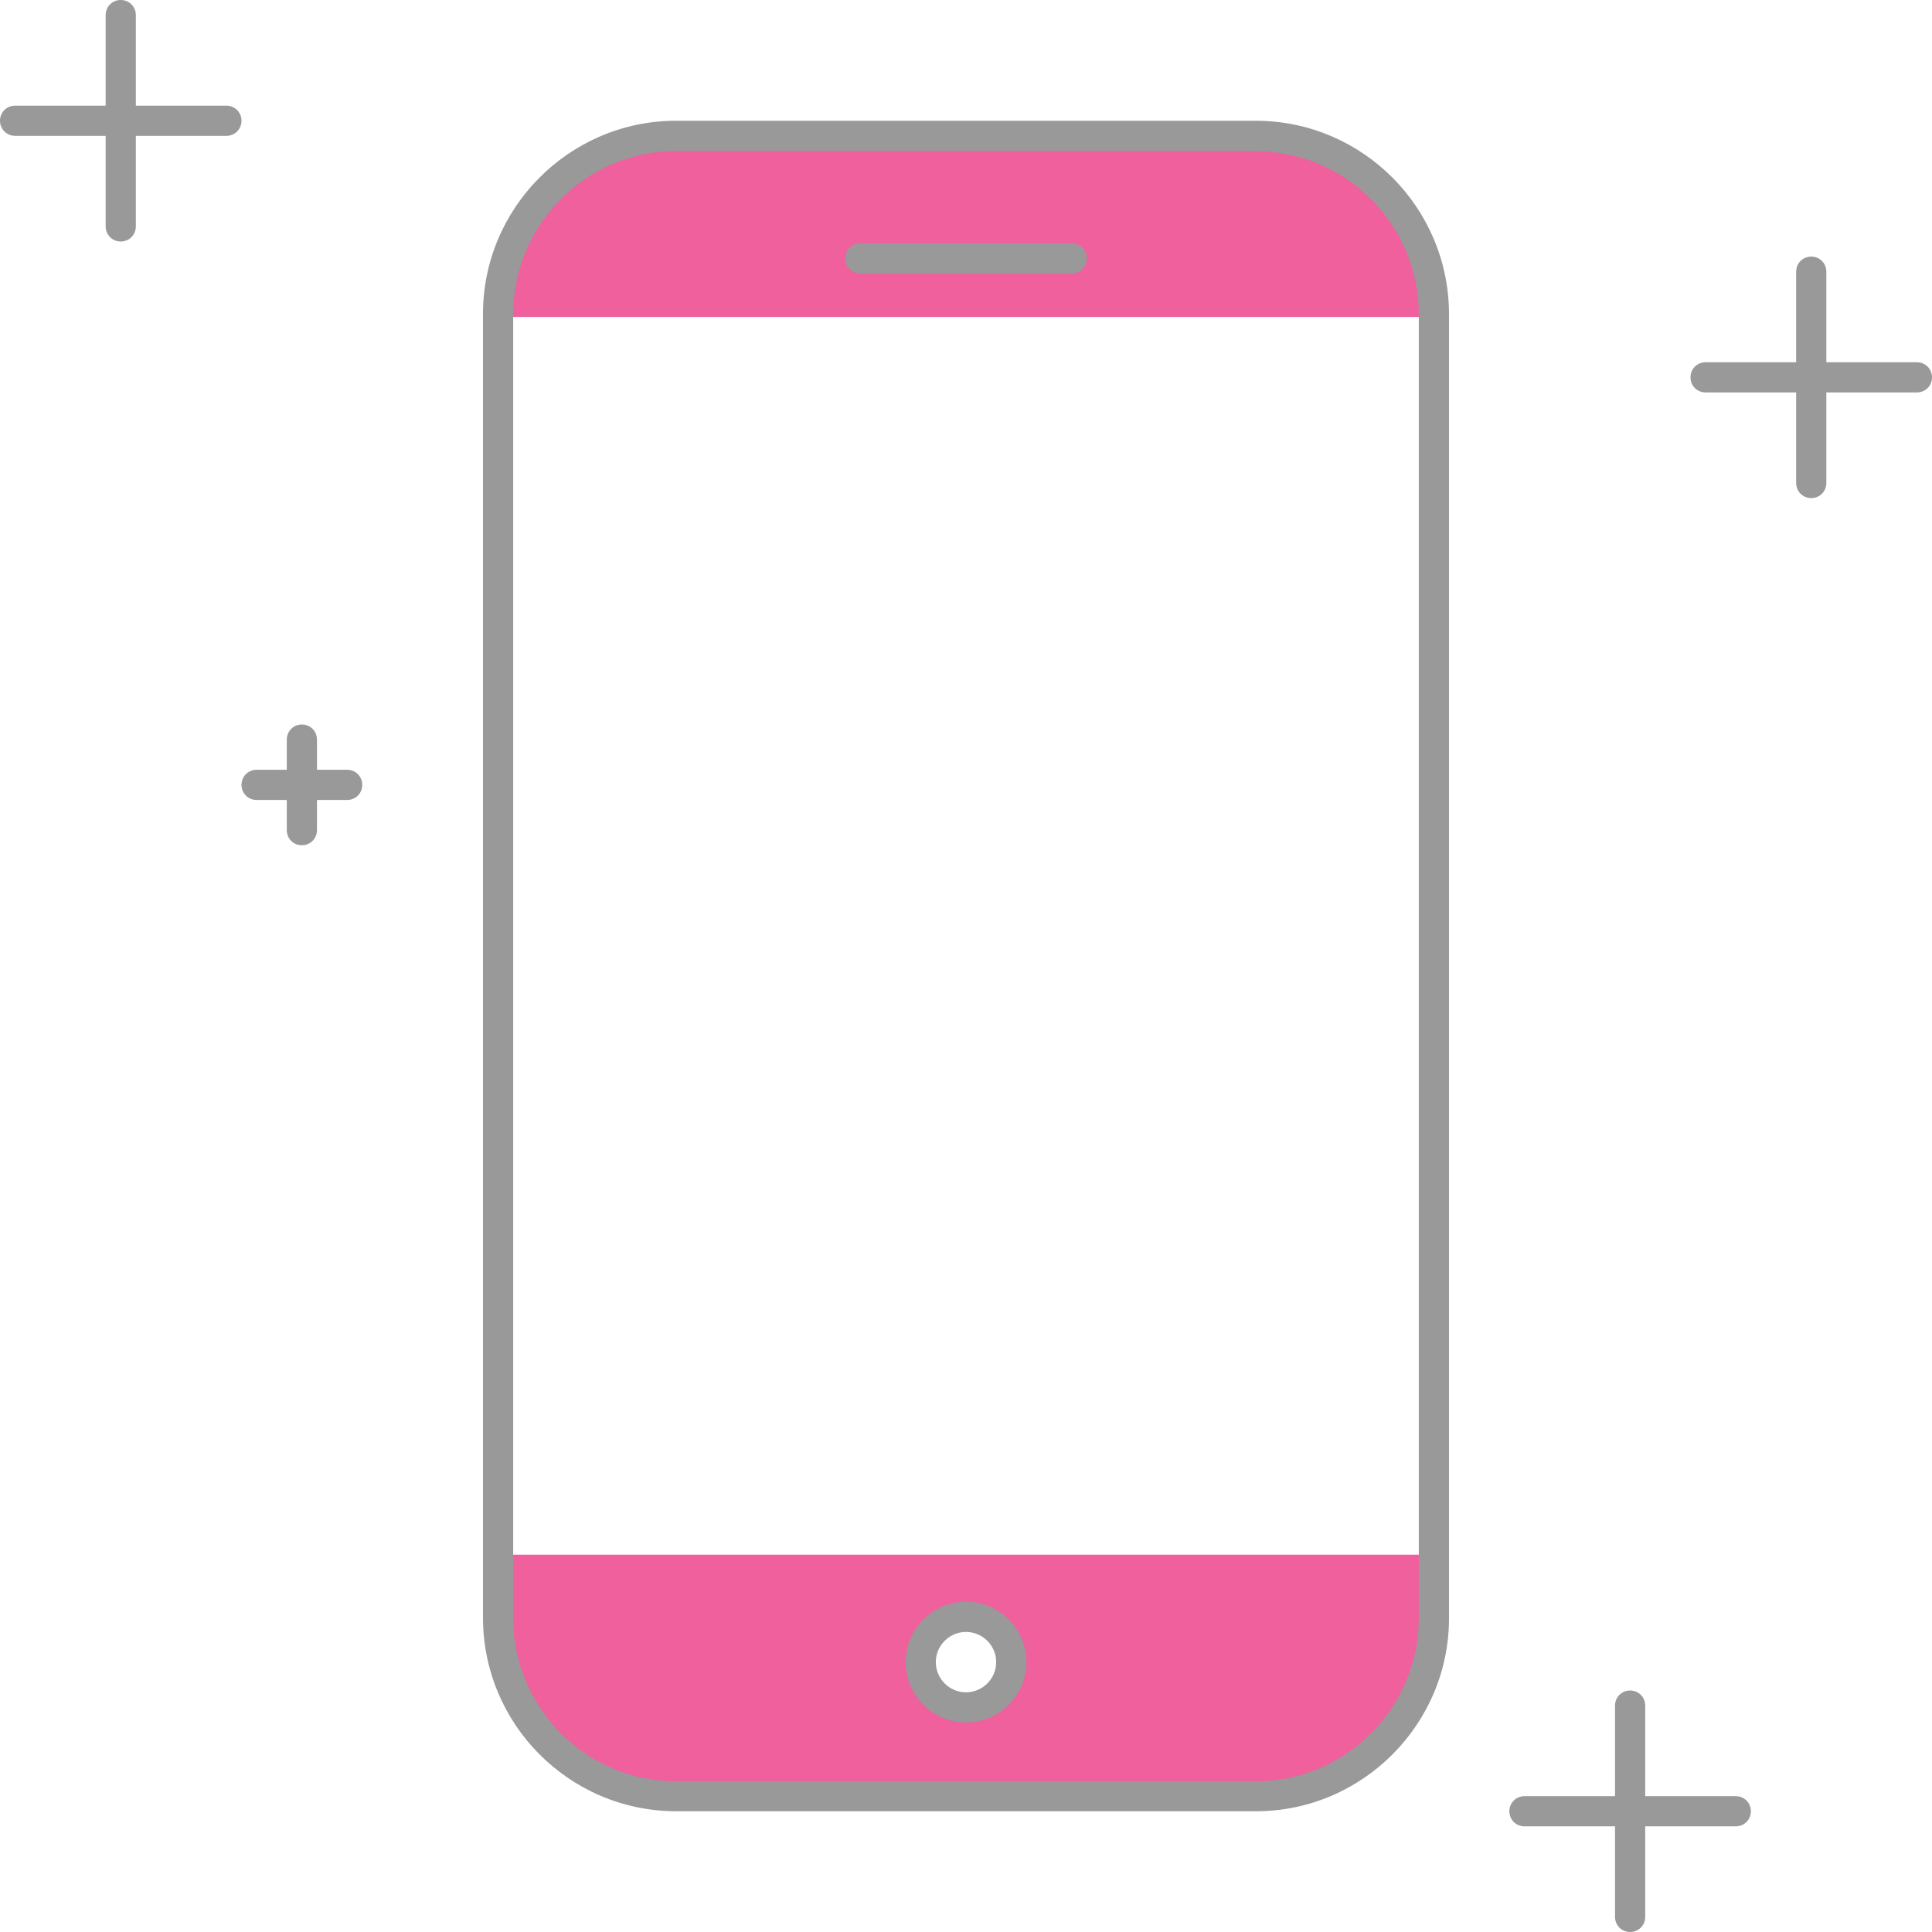
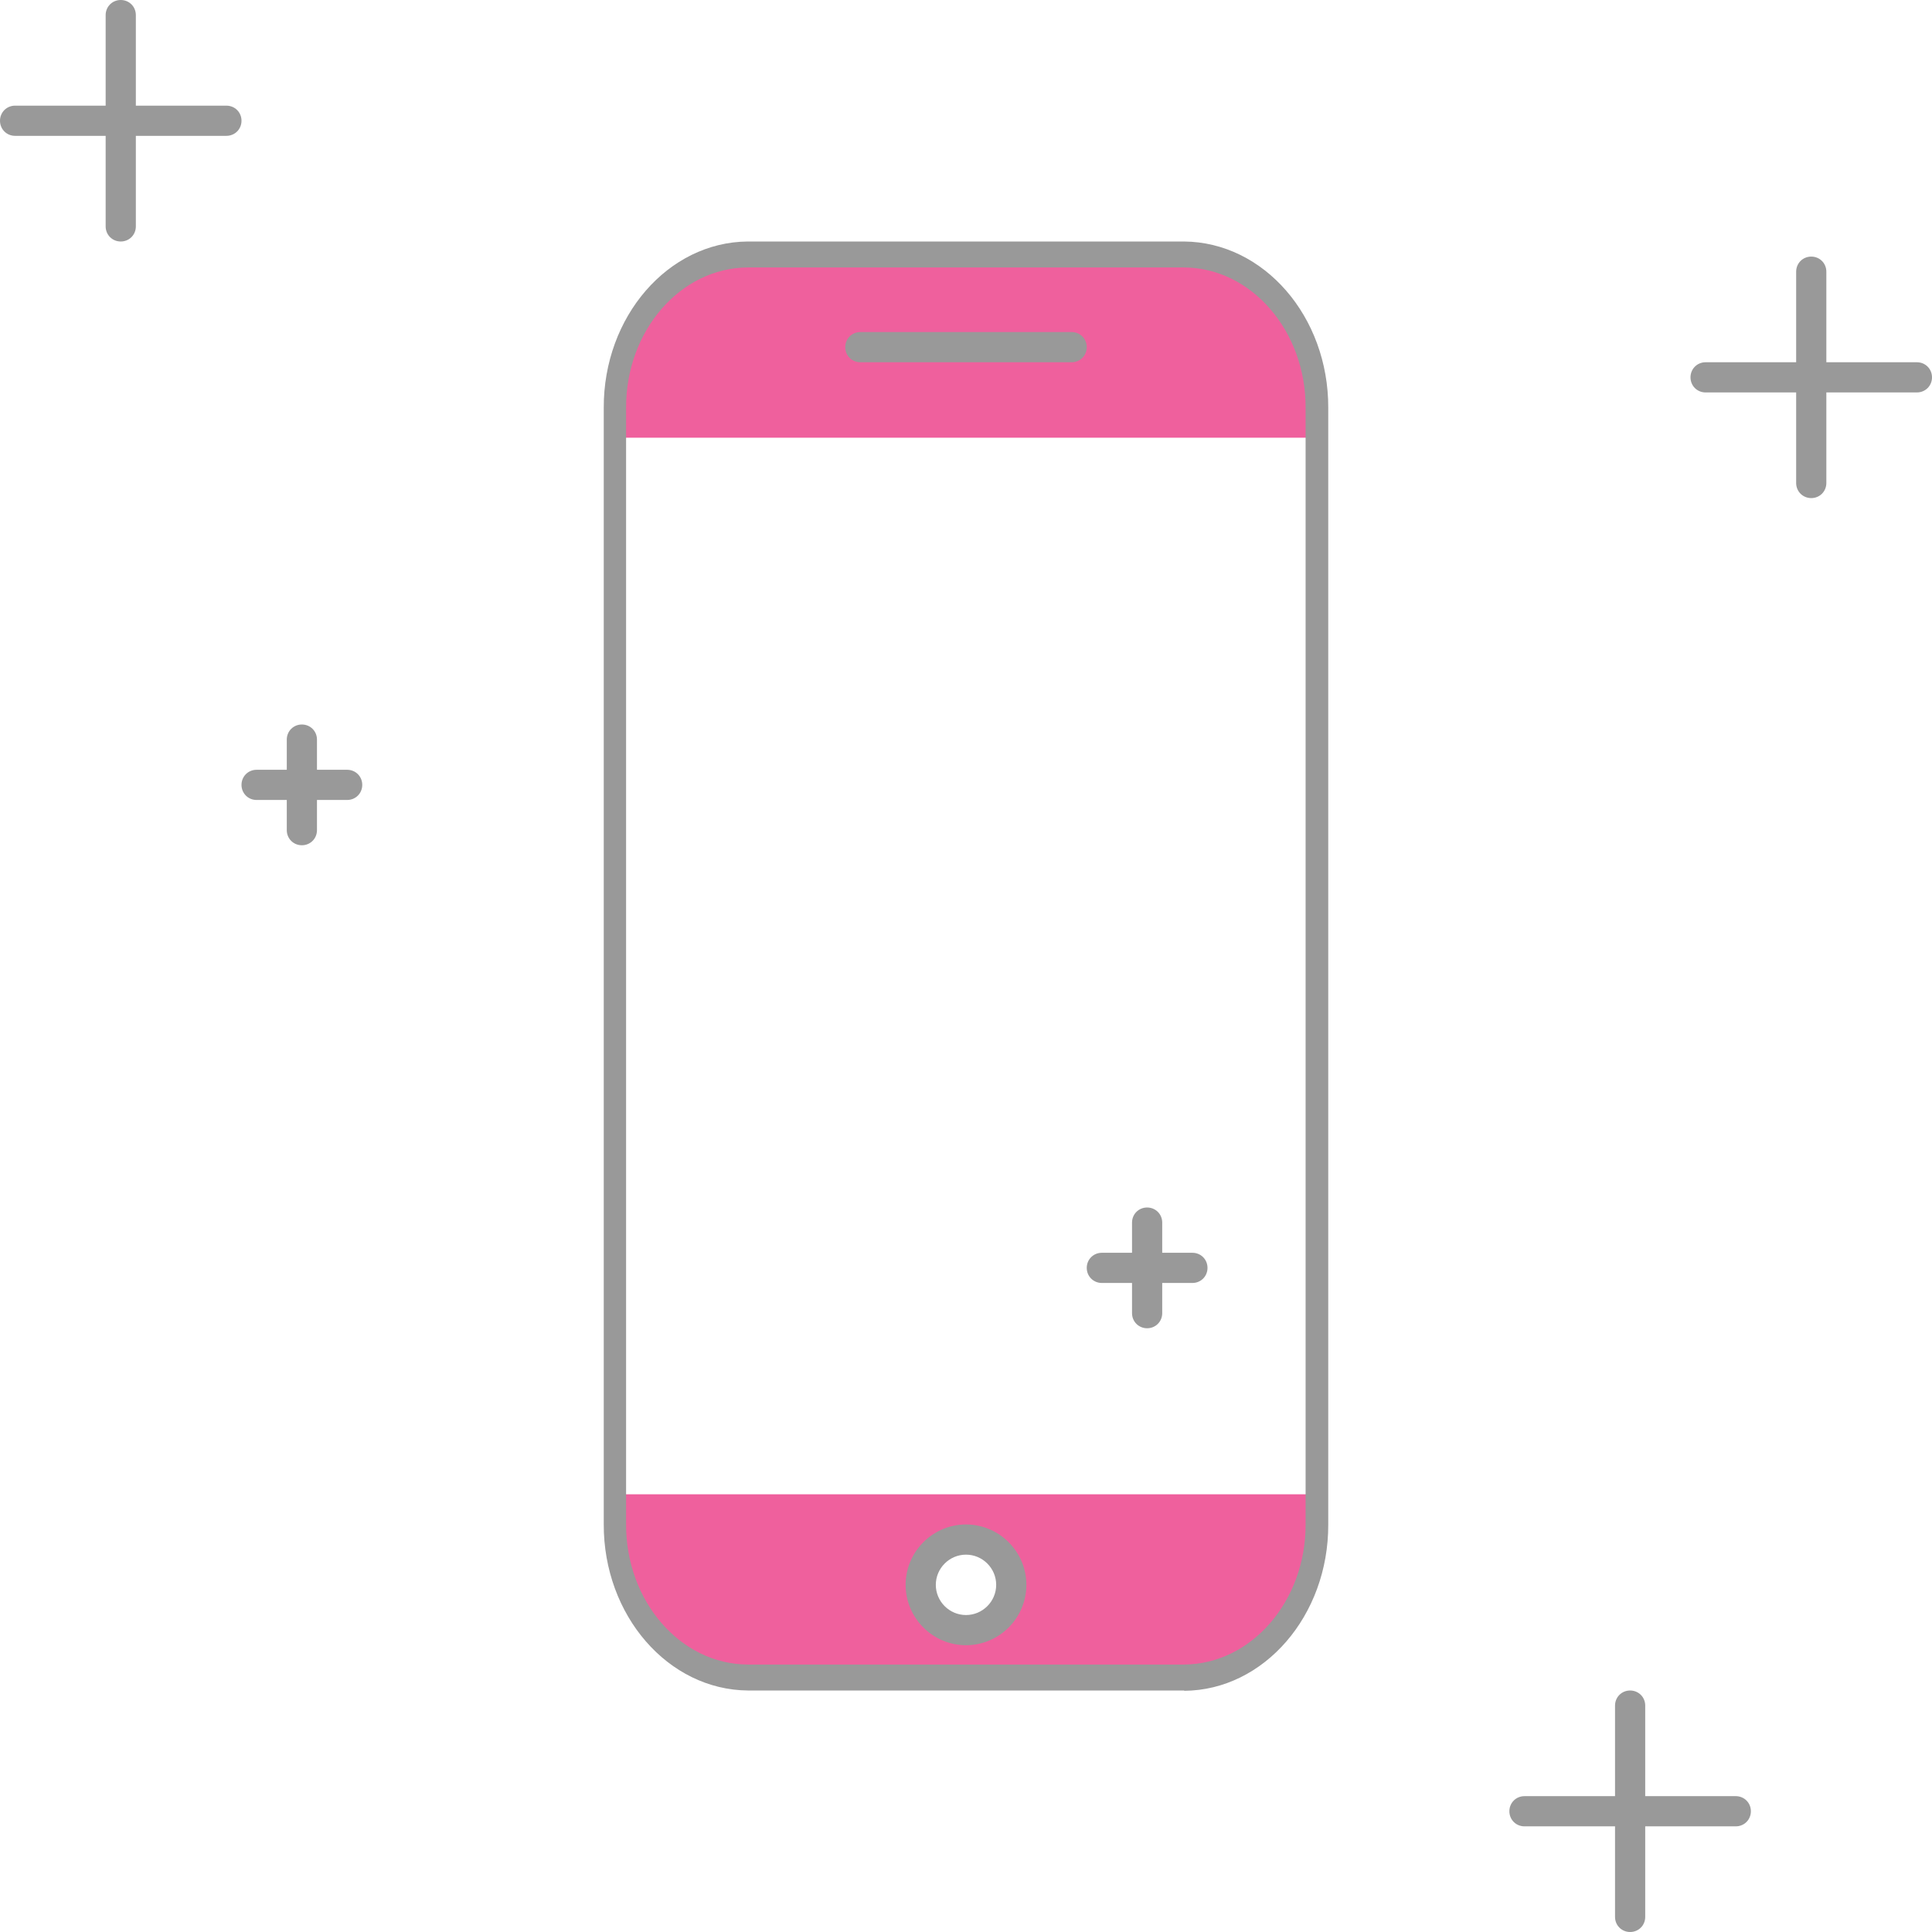
<svg xmlns="http://www.w3.org/2000/svg" id="illustartions" viewBox="0 0 64 64">
  <defs>
    <style>
      .cls-1 {
        fill: #ef609d;
      }

      .cls-2 {
        fill: #999;
      }
    </style>
  </defs>
-   <path class="cls-1" d="M16.5,51.5v.12c0,4.35,1.5,7.88,5.87,7.88h19.27c4.37,0,5.87-3.53,5.87-7.88v-.12h-31ZM32,56.56c-.83,0-1.5-.67-1.5-1.5s.67-1.5,1.5-1.5,1.5.67,1.5,1.5-.67,1.5-1.5,1.5h0Z" />
-   <path class="cls-1" d="M16.5,10.5v-.09c-.01-3.25,2.61-5.9,5.87-5.91h19.27c3.25.01,5.88,2.66,5.87,5.91h0v.09h-31Z" />
-   <path class="cls-2" d="M41.64,60h-19.27c-3.53-.02-6.38-2.9-6.37-6.43V10.43c-.02-3.52,2.84-6.41,6.36-6.43h19.27c3.53.02,6.38,2.9,6.37,6.43v11.51s0,.02,0,.03v31.6c.02,3.52-2.84,6.41-6.36,6.43ZM41.63,5h-19.26c-2.97.02-5.38,2.45-5.37,5.43v43.15c-.01,2.98,2.39,5.41,5.37,5.43h19.26c2.97-.02,5.38-2.45,5.37-5.43v-31.57s0-.02,0-.03v-11.54c.01-2.98-2.39-5.41-5.37-5.43Z" />
-   <path class="cls-2" d="M32,57.06c-1.1,0-2-.9-2-2s.9-2,2-2,2,.9,2,2-.9,2-2,2ZM32,54.06c-.55,0-1,.45-1,1s.45,1,1,1,1-.45,1-1-.45-1-1-1Z" />
-   <path class="cls-2" d="M35.5,9.06h-7c-.28,0-.5-.22-.5-.5s.22-.5.5-.5h7c.28,0,.5.22.5.5s-.22.5-.5.5Z" />
-   <path class="cls-2" d="M11.5,25.5h-1v-1c0-.28-.22-.5-.5-.5s-.5.22-.5.5v1h-1c-.28,0-.5.22-.5.5s.22.5.5.5h1v1c0,.28.22.5.5.5s.5-.22.5-.5v-1h1c.28,0,.5-.22.5-.5s-.22-.5-.5-.5Z" />
-   <path class="cls-2" d="M63.5,12h-3v-3c0-.28-.22-.5-.5-.5s-.5.22-.5.5v3h-3c-.28,0-.5.22-.5.5s.22.5.5.5h3v3c0,.28.22.5.5.5s.5-.22.5-.5v-3h3c.28,0,.5-.22.5-.5s-.22-.5-.5-.5Z" />
-   <path class="cls-2" d="M7.5,3.5h-3V.5c0-.28-.22-.5-.5-.5s-.5.22-.5.5v3H.5c-.28,0-.5.22-.5.5s.22.5.5.5h3v3c0,.28.22.5.5.5s.5-.22.5-.5v-3h3c.28,0,.5-.22.5-.5s-.22-.5-.5-.5Z" />
-   <path class="cls-2" d="M57.5,59.5h-3v-3c0-.28-.22-.5-.5-.5s-.5.22-.5.5v3h-3c-.28,0-.5.22-.5.5s.22.5.5.5h3v3c0,.28.22.5.5.5s.5-.22.5-.5v-3h3c.28,0,.5-.22.5-.5s-.22-.5-.5-.5Z" />
+   <g id="device-phone">
+     <path class="cls-1" d="M20.5,49.5c0,3.21,1.11,6,4.35,6h14.29c3.24,0,4.35-2.86,4.35-6h-23ZM32,54c-.85,0-1.53-.67-1.53-1.5s.69-1.5,1.53-1.5,1.53.67,1.53,1.5-.69,1.5-1.53,1.5Z" />
+     <path class="cls-2" d="M32,54.5c-1.1,0-2-.9-2-2s.9-2,2-2,2,.9,2,2-.9,2-2,2ZM32,51.5c-.55,0-1,.45-1,1s.45,1,1,1,1-.45,1-1-.45-1-1-1Z" />
+     <path class="cls-1" d="M39.15,8.5h-14.29c-2.41.01-4.35,1.5-4.35,6h23c0-4.5-1.94-5.99-4.35-6Z" />
+     <path class="cls-2" d="M35.5,12h-7c-.28,0-.5-.22-.5-.5s.22-.5.5-.5h7c.28,0,.5.22.5.5s-.22.5-.5.5Z" />
+     <path class="cls-2" d="M39.23,56h-14.45c-2.65-.02-4.79-2.49-4.78-5.51V13.51c-.01-3.02,2.13-5.49,4.77-5.51h14.45c2.65.02,4.79,2.49,4.78,5.51v9.87s0,.02,0,.03v27.09c.01,3.02-2.13,5.49-4.77,5.51ZM39.22,8.86h-14.45c-2.23.01-4.04,2.1-4.03,4.65v36.98c-.01,2.55,1.8,4.64,4.03,4.65h14.45c2.23-.01,4.04-2.1,4.03-4.65v-27.06s0-.02,0-.03v-9.89c.01-2.55-1.8-4.64-4.03-4.65Z" />
+     <path class="cls-2" d="M11.5,25.5h-1v-1c0-.28-.22-.5-.5-.5s-.5.22-.5.5v1h-1c-.28,0-.5.22-.5.5s.22.5.5.5h1v1c0,.28.22.5.5.5s.5-.22.5-.5v-1h1c.28,0,.5-.22.5-.5s-.22-.5-.5-.5Z" />
+     <path class="cls-2" d="M39.5,41.5h-1v-1c0-.28-.22-.5-.5-.5s-.5.22-.5.5v1h-1c-.28,0-.5.22-.5.5s.22.5.5.5h1v1c0,.28.22.5.5.5s.5-.22.5-.5v-1h1c.28,0,.5-.22.5-.5s-.22-.5-.5-.5Z" />
+     <path class="cls-2" d="M63.5,12h-3v-3c0-.28-.22-.5-.5-.5s-.5.22-.5.5v3h-3c-.28,0-.5.22-.5.5s.22.5.5.5h3v3c0,.28.22.5.5.5s.5-.22.5-.5v-3h3c.28,0,.5-.22.5-.5s-.22-.5-.5-.5Z" />
+     <path class="cls-2" d="M7.5,3.5h-3V.5c0-.28-.22-.5-.5-.5s-.5.22-.5.5v3H.5c-.28,0-.5.22-.5.5s.22.5.5.5h3v3c0,.28.22.5.5.5s.5-.22.5-.5v-3h3c.28,0,.5-.22.5-.5s-.22-.5-.5-.5Z" />
+     <path class="cls-2" d="M57.5,59.5h-3v-3c0-.28-.22-.5-.5-.5s-.5.22-.5.5v3h-3c-.28,0-.5.22-.5.5s.22.5.5.5h3v3c0,.28.22.5.5.5s.5-.22.5-.5v-3h3c.28,0,.5-.22.5-.5s-.22-.5-.5-.5Z" />
+   </g>
</svg>
